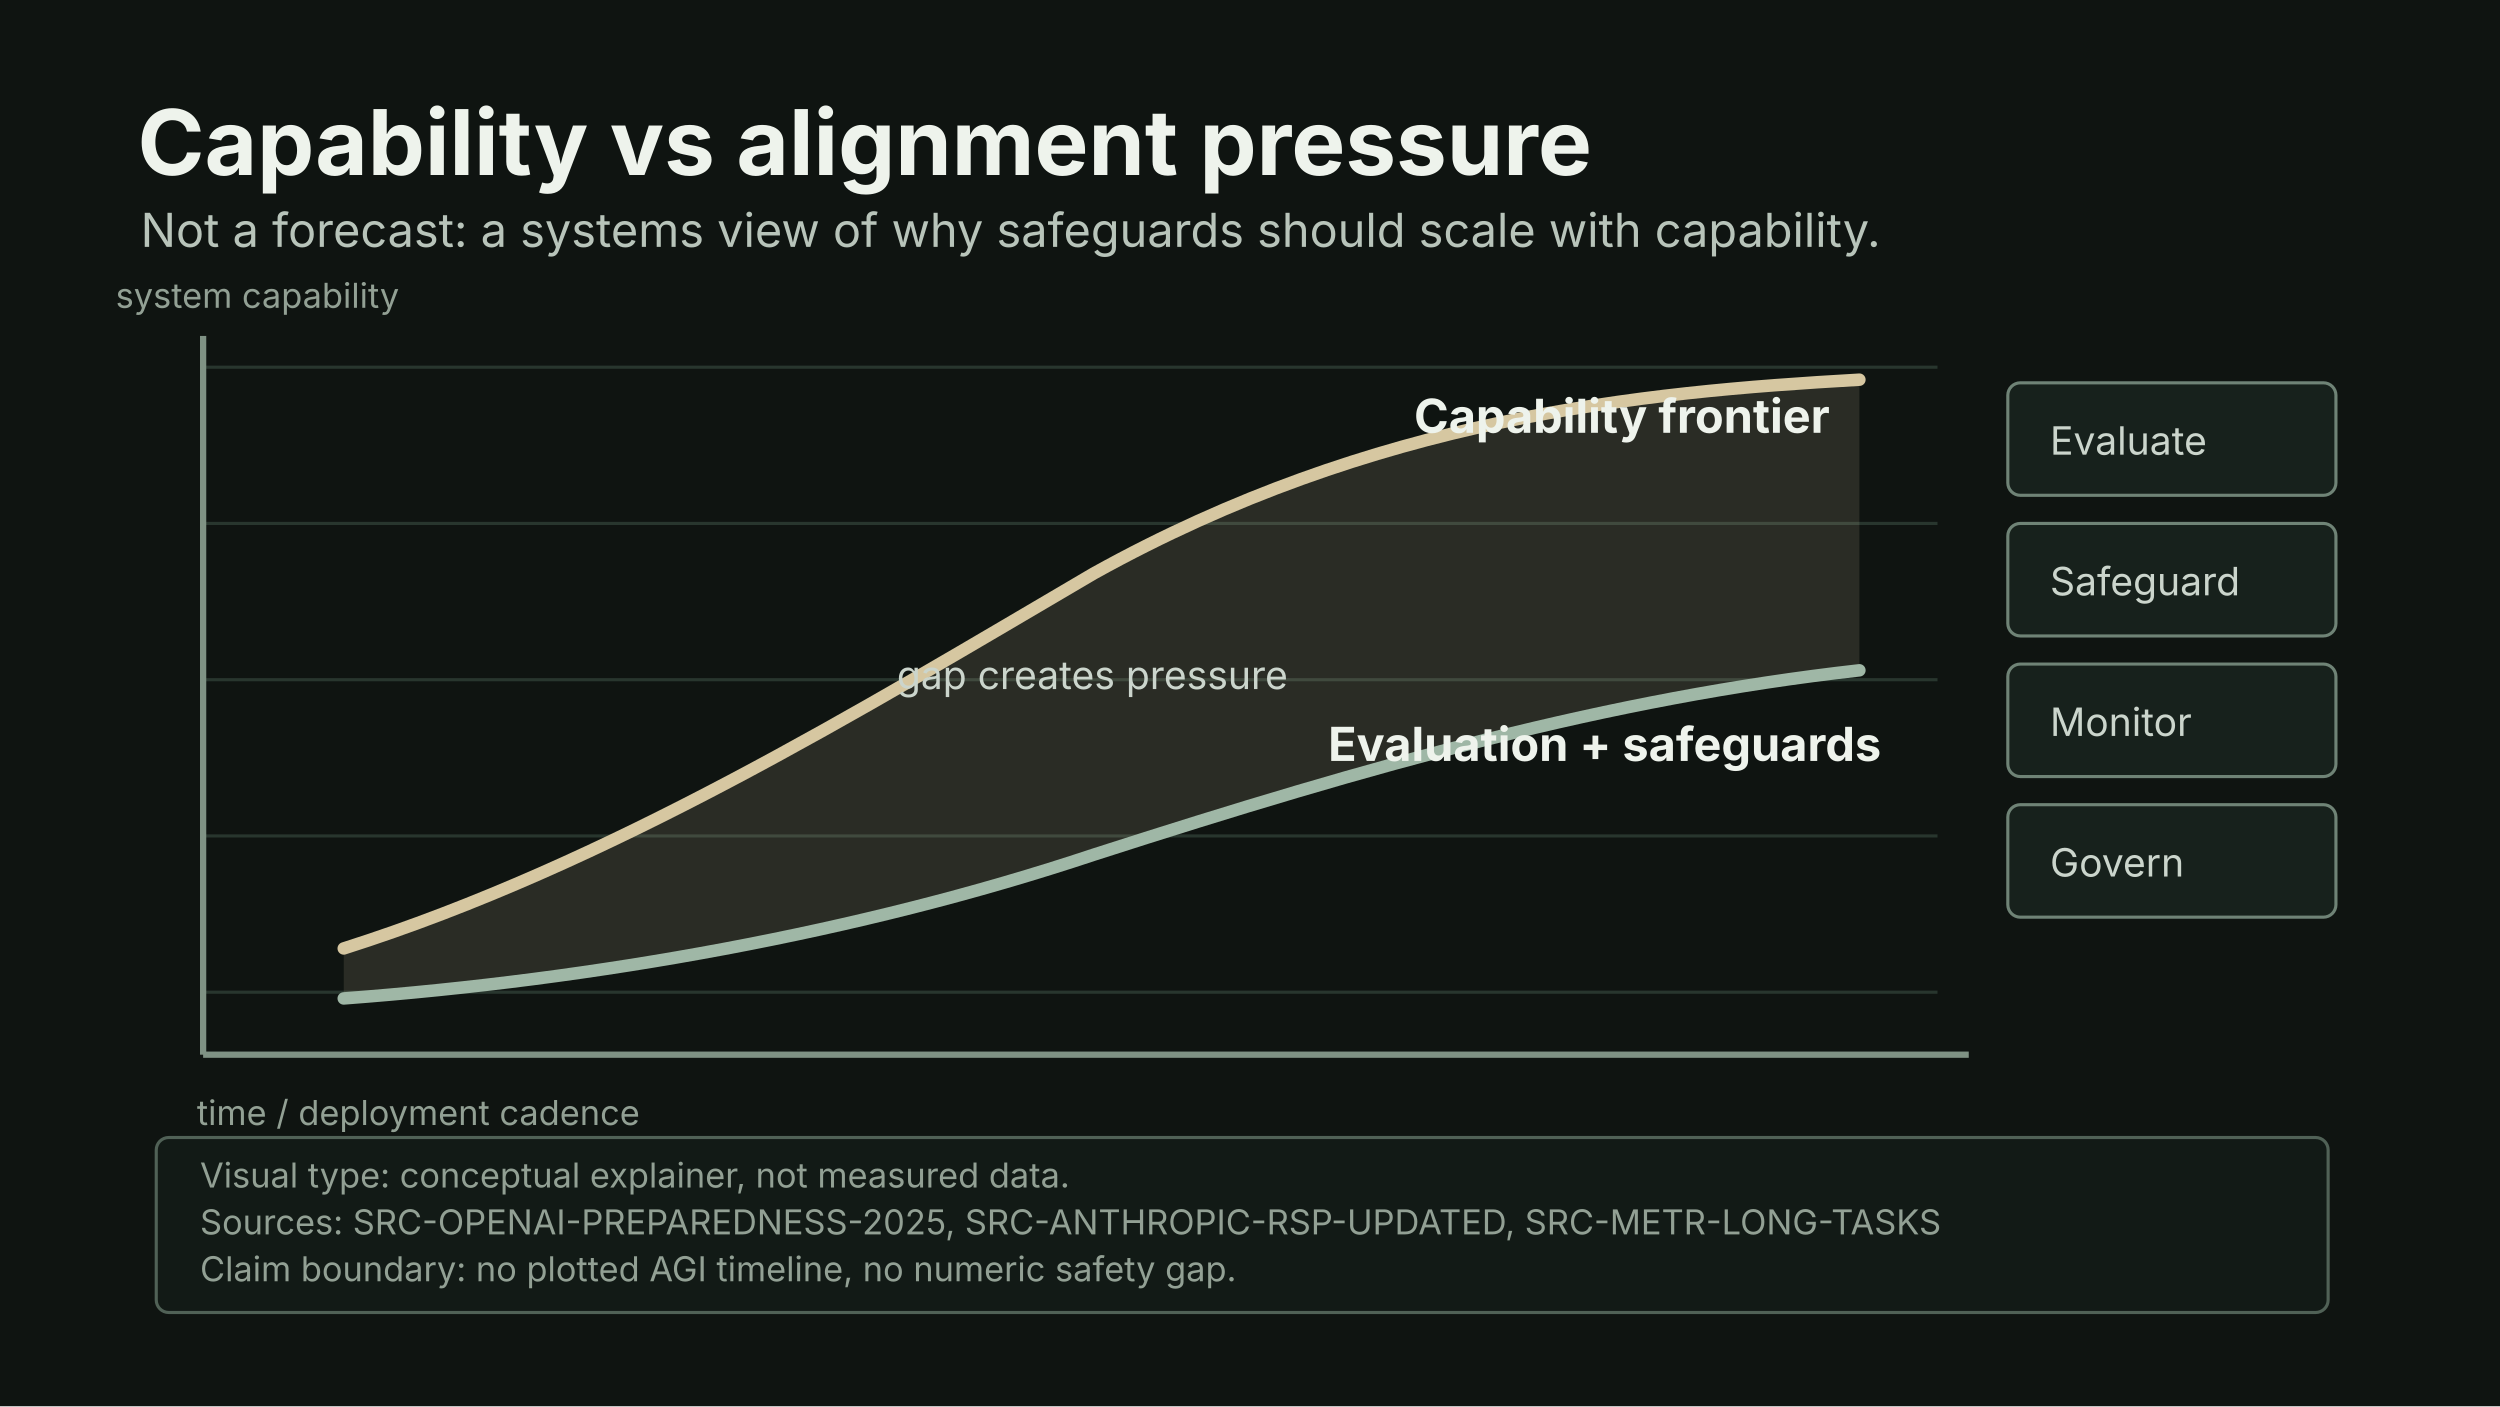
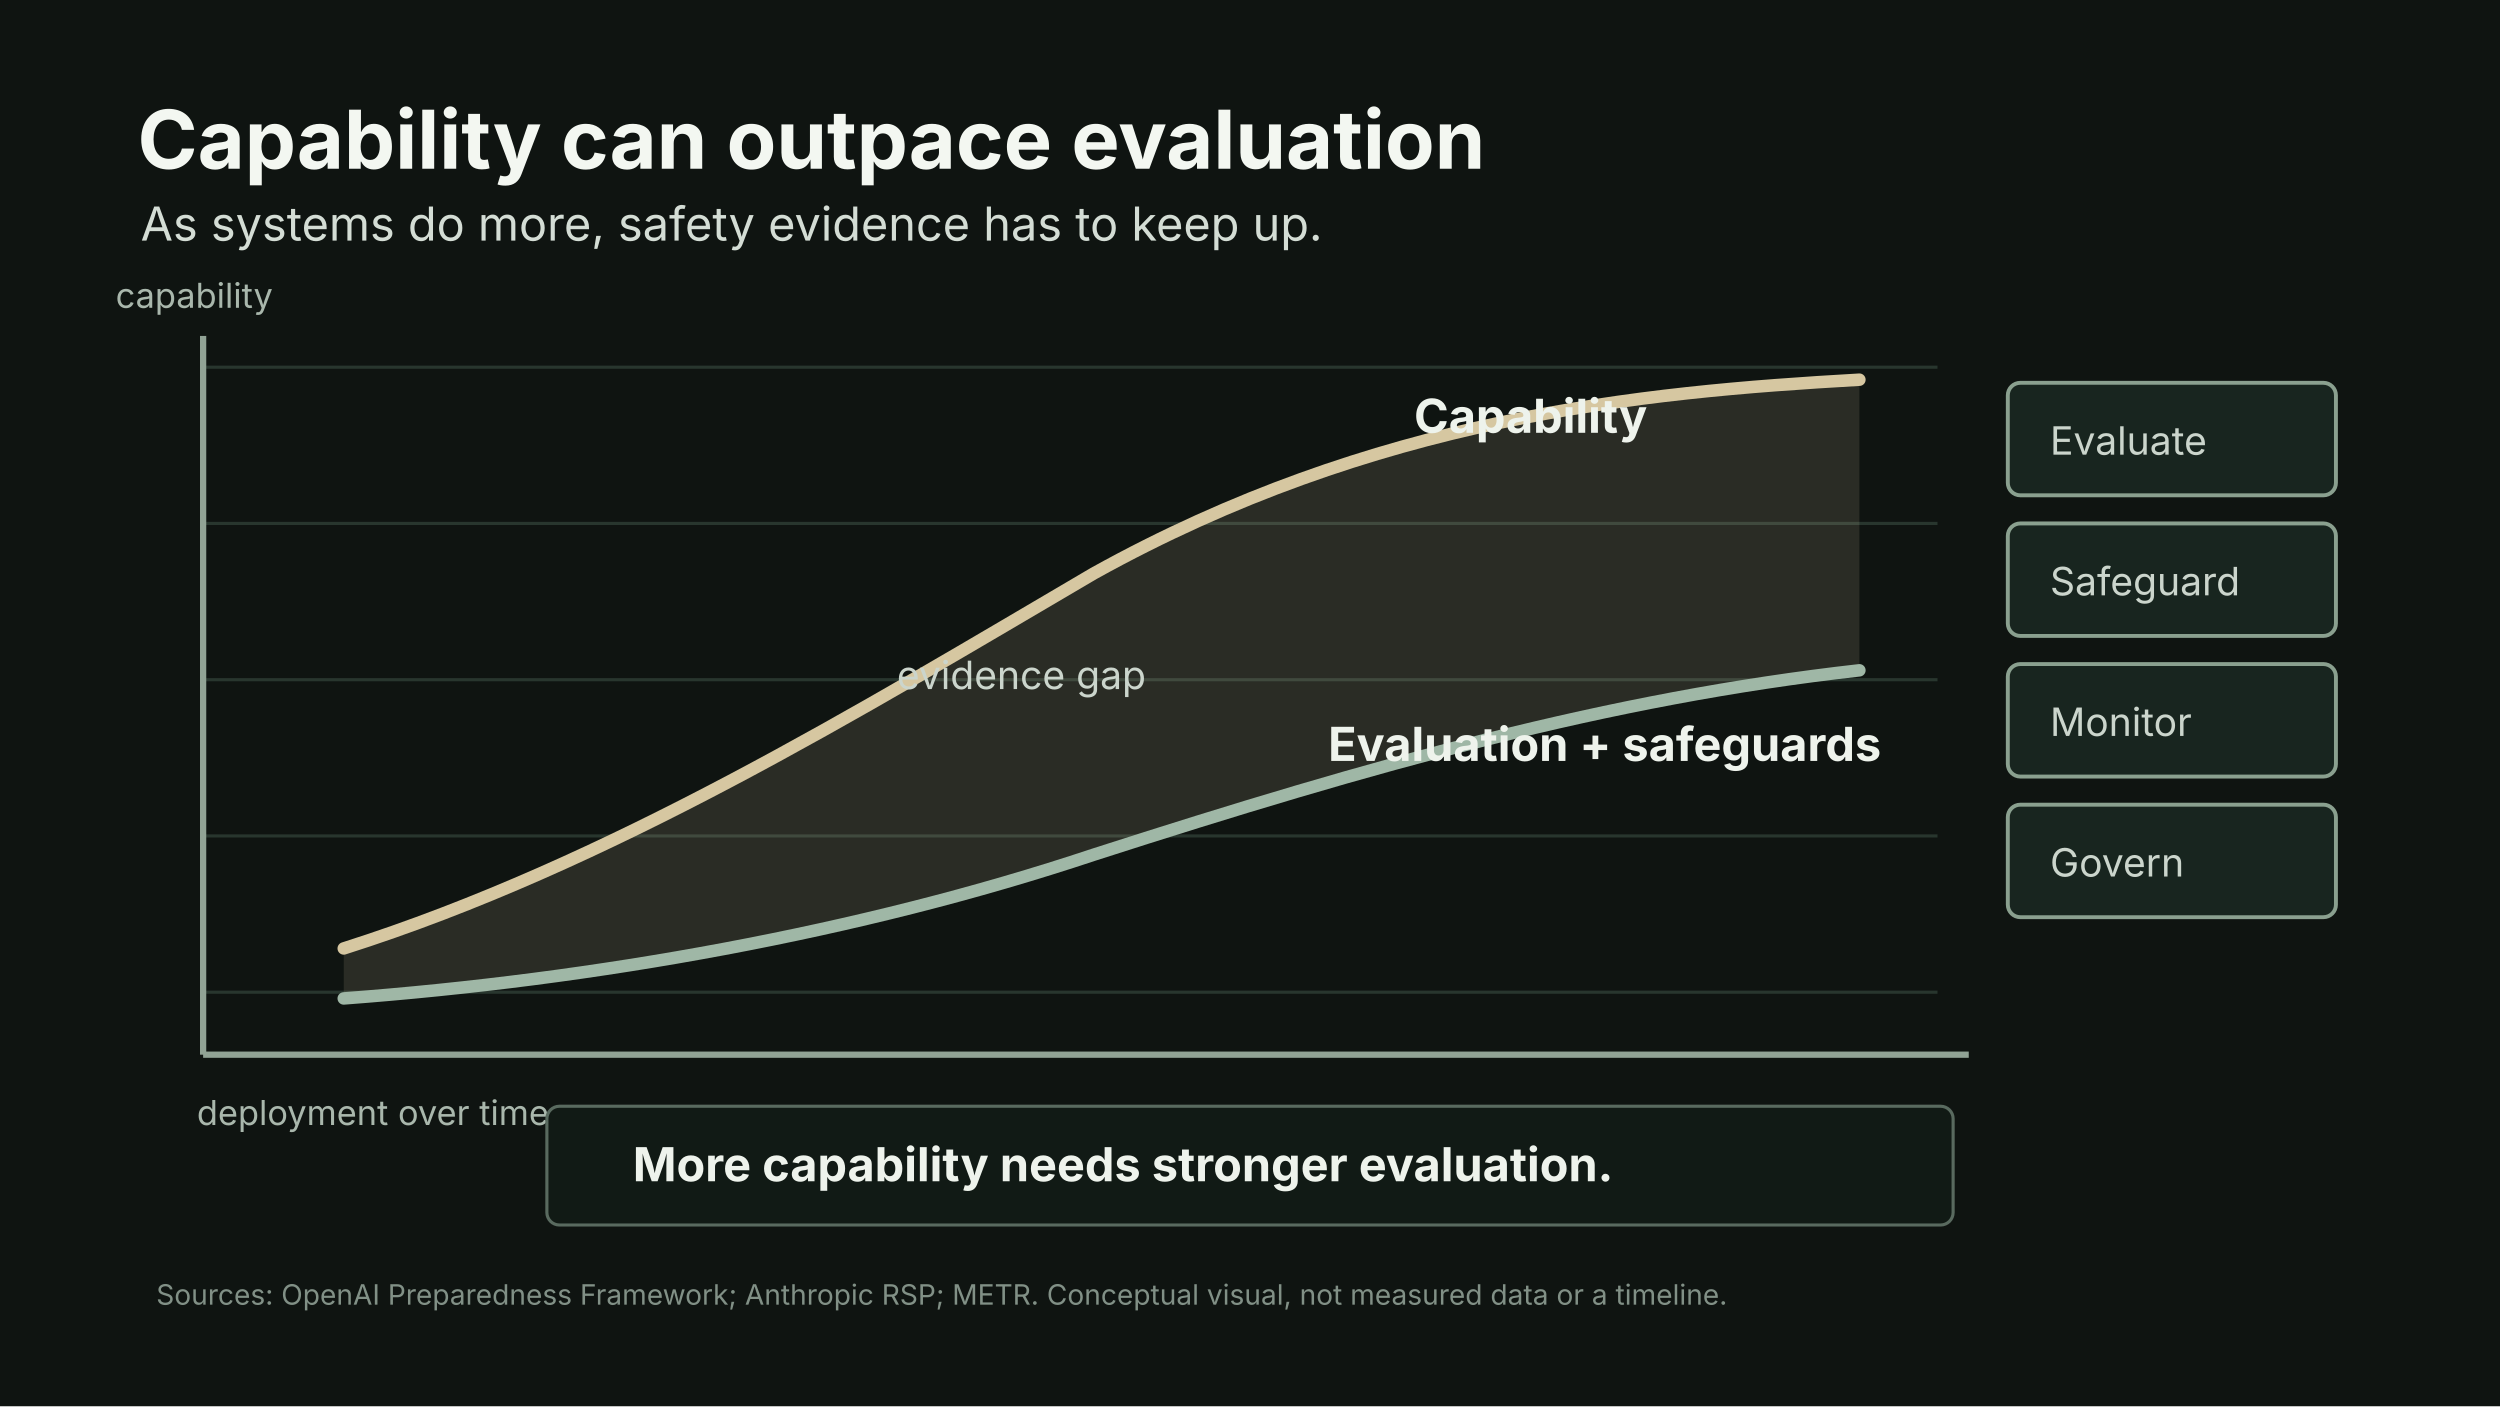
<svg xmlns="http://www.w3.org/2000/svg" width="1600" height="900" viewBox="0 0 1600 900" role="img" aria-labelledby="title desc">
  <style>
    .bg { fill: #0f1411; }
-     .title { fill: #eef3ec; font: 700 58px Inter, Arial, sans-serif; }
-     .subtitle { fill: #b8c4ba; font: 30px Inter, Arial, sans-serif; }
-     .axis { stroke: #7f9284; stroke-width: 4; fill: none; }
+     .title { fill: #f3f7f1; font: 700 52px Inter, Arial, sans-serif; }
+     .subtitle { fill: #d4ddd5; font: 30px Inter, Arial, sans-serif; }
+     .axis { stroke: #91a395; stroke-width: 4; fill: none; }
    .guide { stroke: #28362e; stroke-width: 2; }
    .cap { stroke: #d6c7a1; stroke-width: 8; fill: none; stroke-linecap: round; }
    .align { stroke: #9fb7a6; stroke-width: 8; fill: none; stroke-linecap: round; }
    .gap { fill: #d6c7a1; opacity: .14; }
    .label { fill: #eef3ec; font: 700 30px Inter, Arial, sans-serif; }
    .text { fill: #cbd5cc; font: 25px Inter, Arial, sans-serif; }
-     .small { fill: #92a094; font: 22px Inter, Arial, sans-serif; }
-     .pill { fill: #17211c; stroke: #6f8376; stroke-width: 2; }
+     .small { fill: #a9b7ac; font: 22px Inter, Arial, sans-serif; }
+     .source { fill: #819086; font: 18px Inter, Arial, sans-serif; }
+     .pill { fill: #18251f; stroke: #8aa08f; stroke-width: 2.5; }
  </style>
  <rect class="bg" width="1600" height="900" />
-   <text class="title" x="88" y="112">Capability vs alignment pressure</text>
-   <text class="subtitle" x="90" y="158">Not a forecast: a systems view of why safeguards should scale with capability.</text>
+   <text class="title" x="88" y="108">Capability can outpace evaluation</text>
+   <text class="subtitle" x="90" y="154">As systems do more, safety evidence has to keep up.</text>
  <g transform="translate(130 215)">
    <path class="guide" d="M0 420 H1110 M0 320 H1110 M0 220 H1110 M0 120 H1110 M0 20 H1110" />
    <path class="axis" d="M0 460 V0 M0 460 H1130" />
-     <text class="small" x="-4" y="505">time / deployment cadence</text>
-     <text class="small" x="-56" y="-18">system capability</text>
+     <text class="small" x="-4" y="505">deployment over time</text>
+     <text class="small" x="-56" y="-18">capability</text>
    <path class="gap" d="M90 392 C260 338 420 240 570 152 C750 52 920 36 1060 28 L1060 214 C900 230 750 278 570 332 C400 382 230 414 90 424 Z" />
    <path class="cap" d="M90 392 C260 338 420 240 570 152 C750 52 920 36 1060 28" />
    <path class="align" d="M90 424 C250 412 420 382 570 332 C750 274 900 232 1060 214" />
-     <text class="label" x="775" y="62">Capability frontier</text>
+     <text class="label" x="775" y="62">Capability</text>
    <text class="label" x="720" y="272">Evaluation + safeguards</text>
-     <text class="text" x="444" y="226">gap creates pressure</text>
+     <text class="text" x="444" y="226">evidence gap</text>
  </g>
  <g>
    <rect class="pill" x="1285" y="245" width="210" height="72" rx="8" />
    <text class="text" x="1312" y="291">Evaluate</text>
    <rect class="pill" x="1285" y="335" width="210" height="72" rx="8" />
    <text class="text" x="1312" y="381">Safeguard</text>
    <rect class="pill" x="1285" y="425" width="210" height="72" rx="8" />
    <text class="text" x="1312" y="471">Monitor</text>
    <rect class="pill" x="1285" y="515" width="210" height="72" rx="8" />
    <text class="text" x="1312" y="561">Govern</text>
  </g>
-   <rect x="100" y="728" width="1390" height="112" rx="8" fill="#121a16" stroke="#506156" stroke-width="2" />
-   <text class="small" x="128" y="760">Visual type: conceptual explainer, not measured data.</text>
-   <text class="small" x="128" y="790">Sources: SRC-OPENAI-PREPAREDNESS-2025, SRC-ANTHROPIC-RSP-UPDATED, SRC-METR-LONG-TASKS</text>
-   <text class="small" x="128" y="820">Claim boundary: no plotted AGI timeline, no numeric safety gap.</text>
+   <rect x="350" y="708" width="900" height="76" rx="8" fill="#111a15" stroke="#596a5f" stroke-width="2" />
+   <text class="label" x="405" y="756">More capability needs stronger evaluation.</text>
+   <text class="source" x="100" y="835">Sources: OpenAI Preparedness Framework; Anthropic RSP; METR. Conceptual visual, not measured data or a timeline.</text>
</svg>
